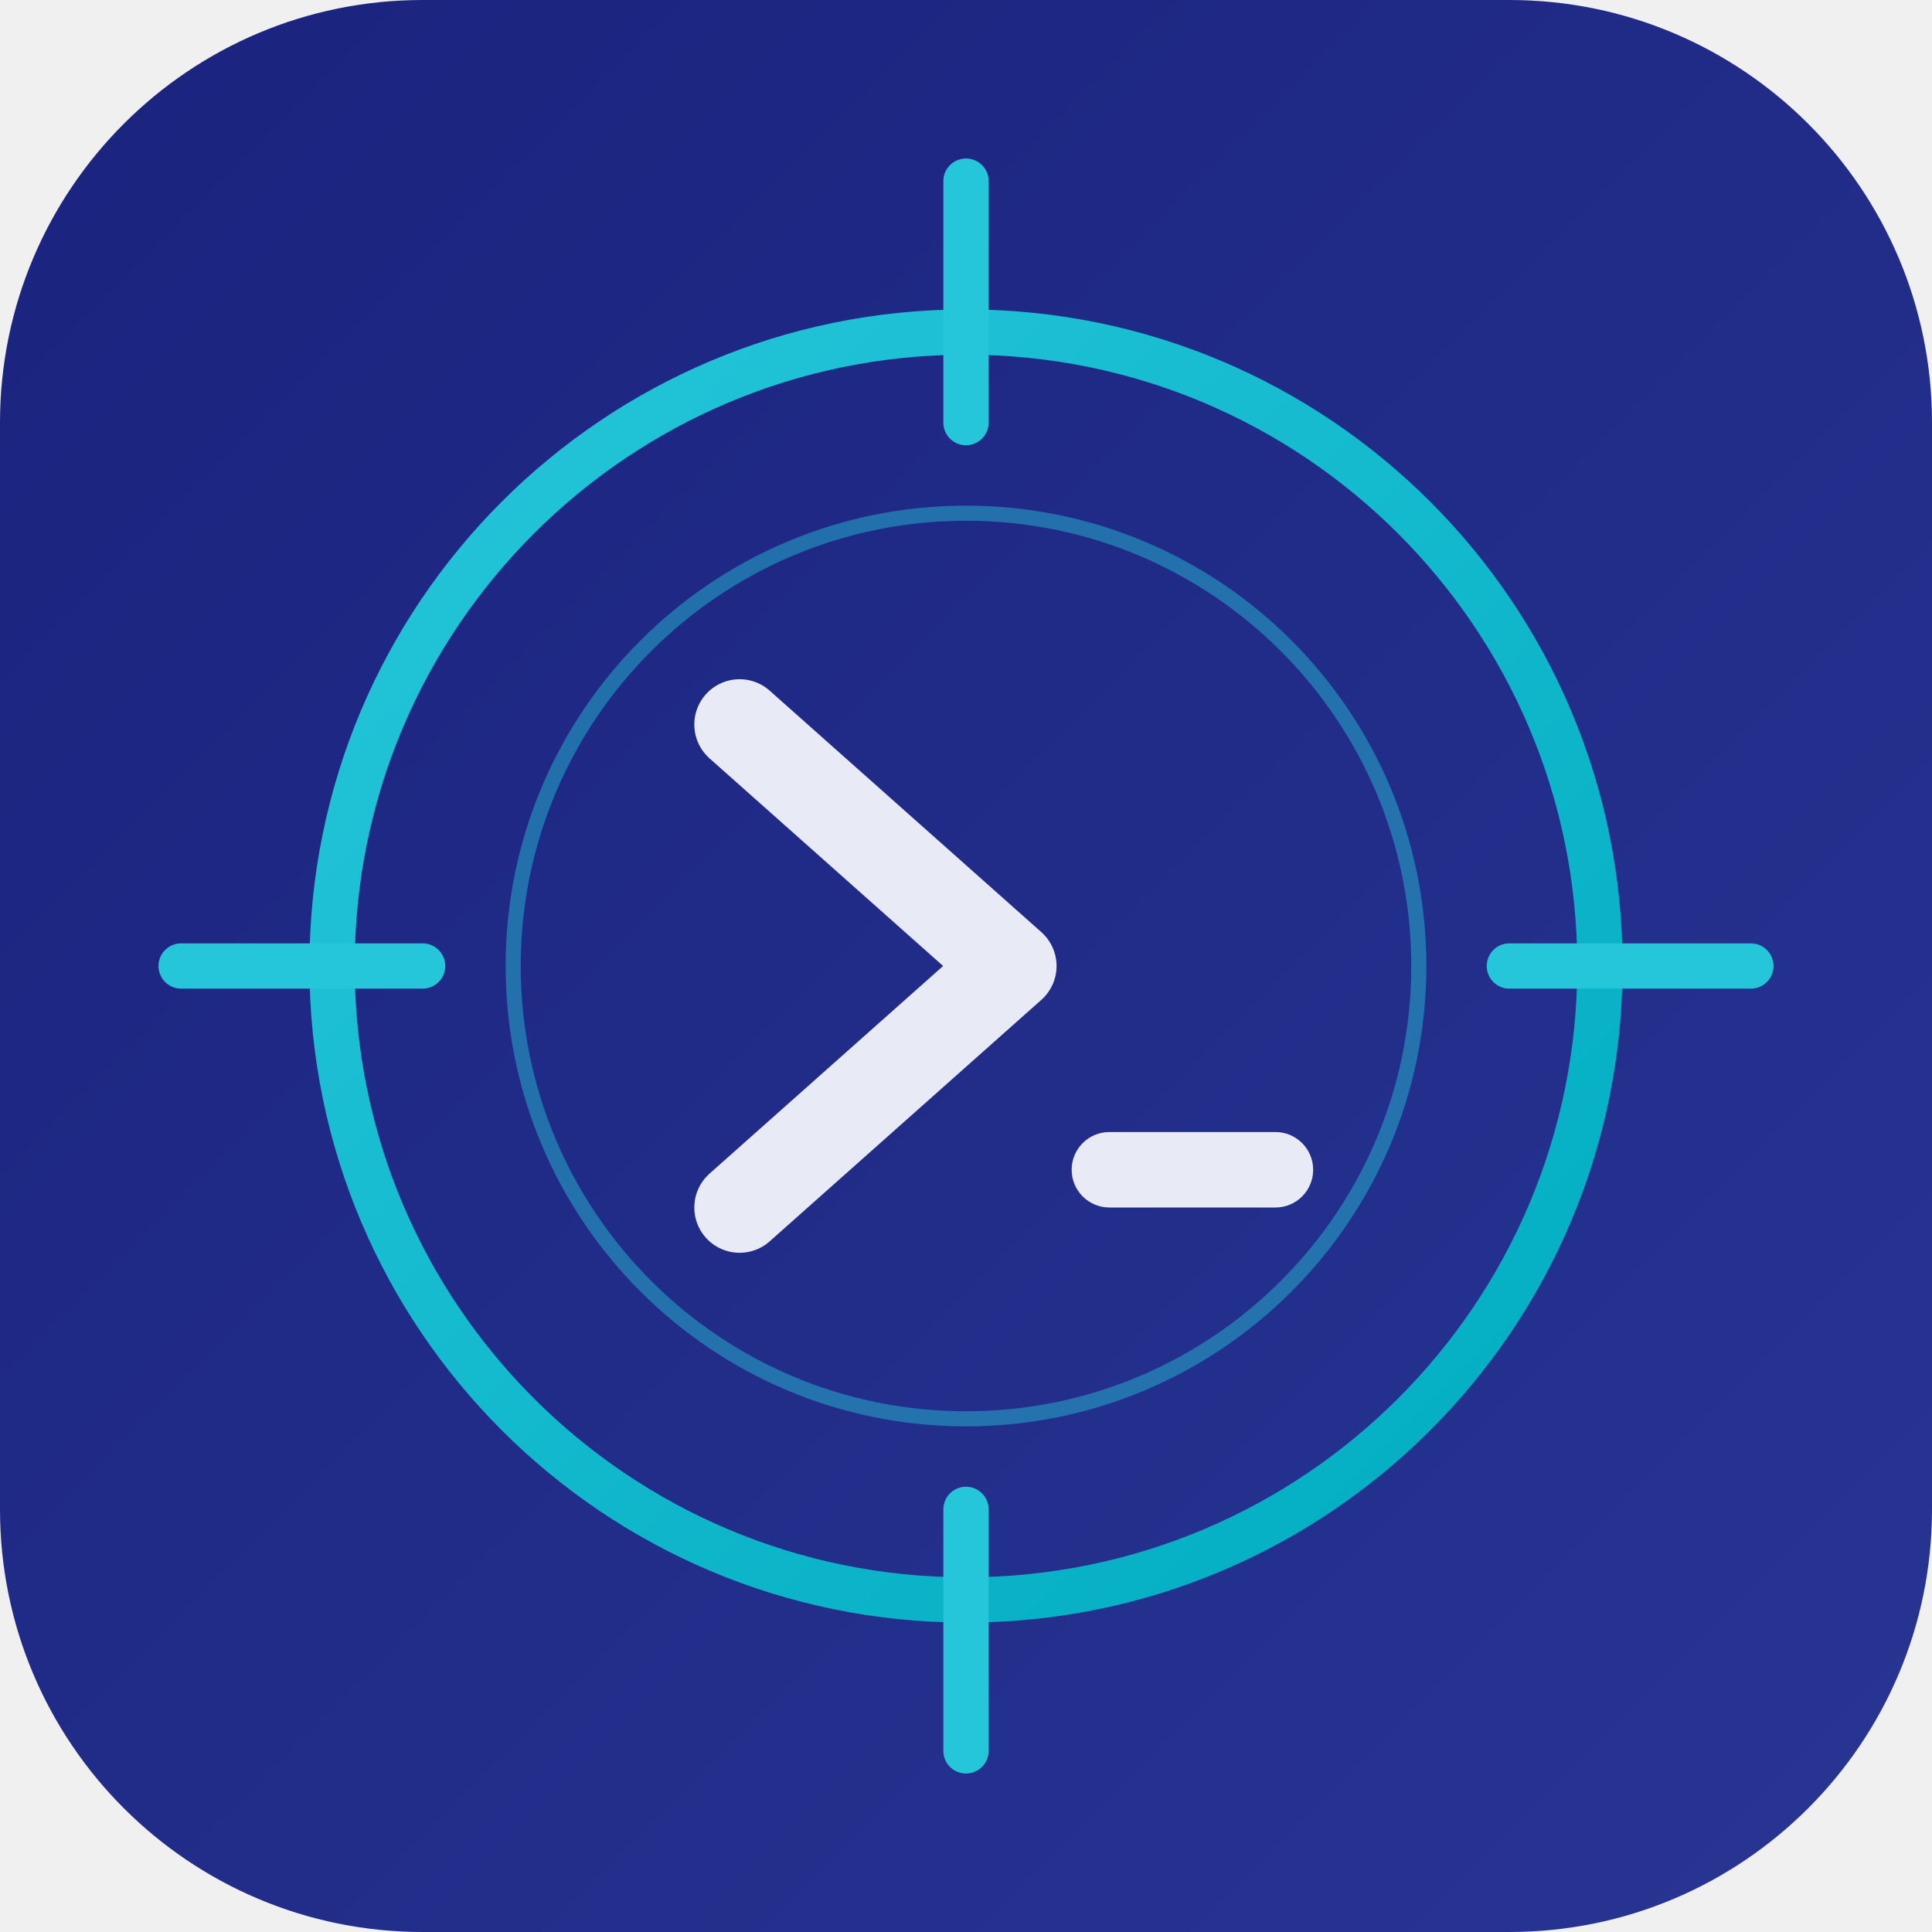
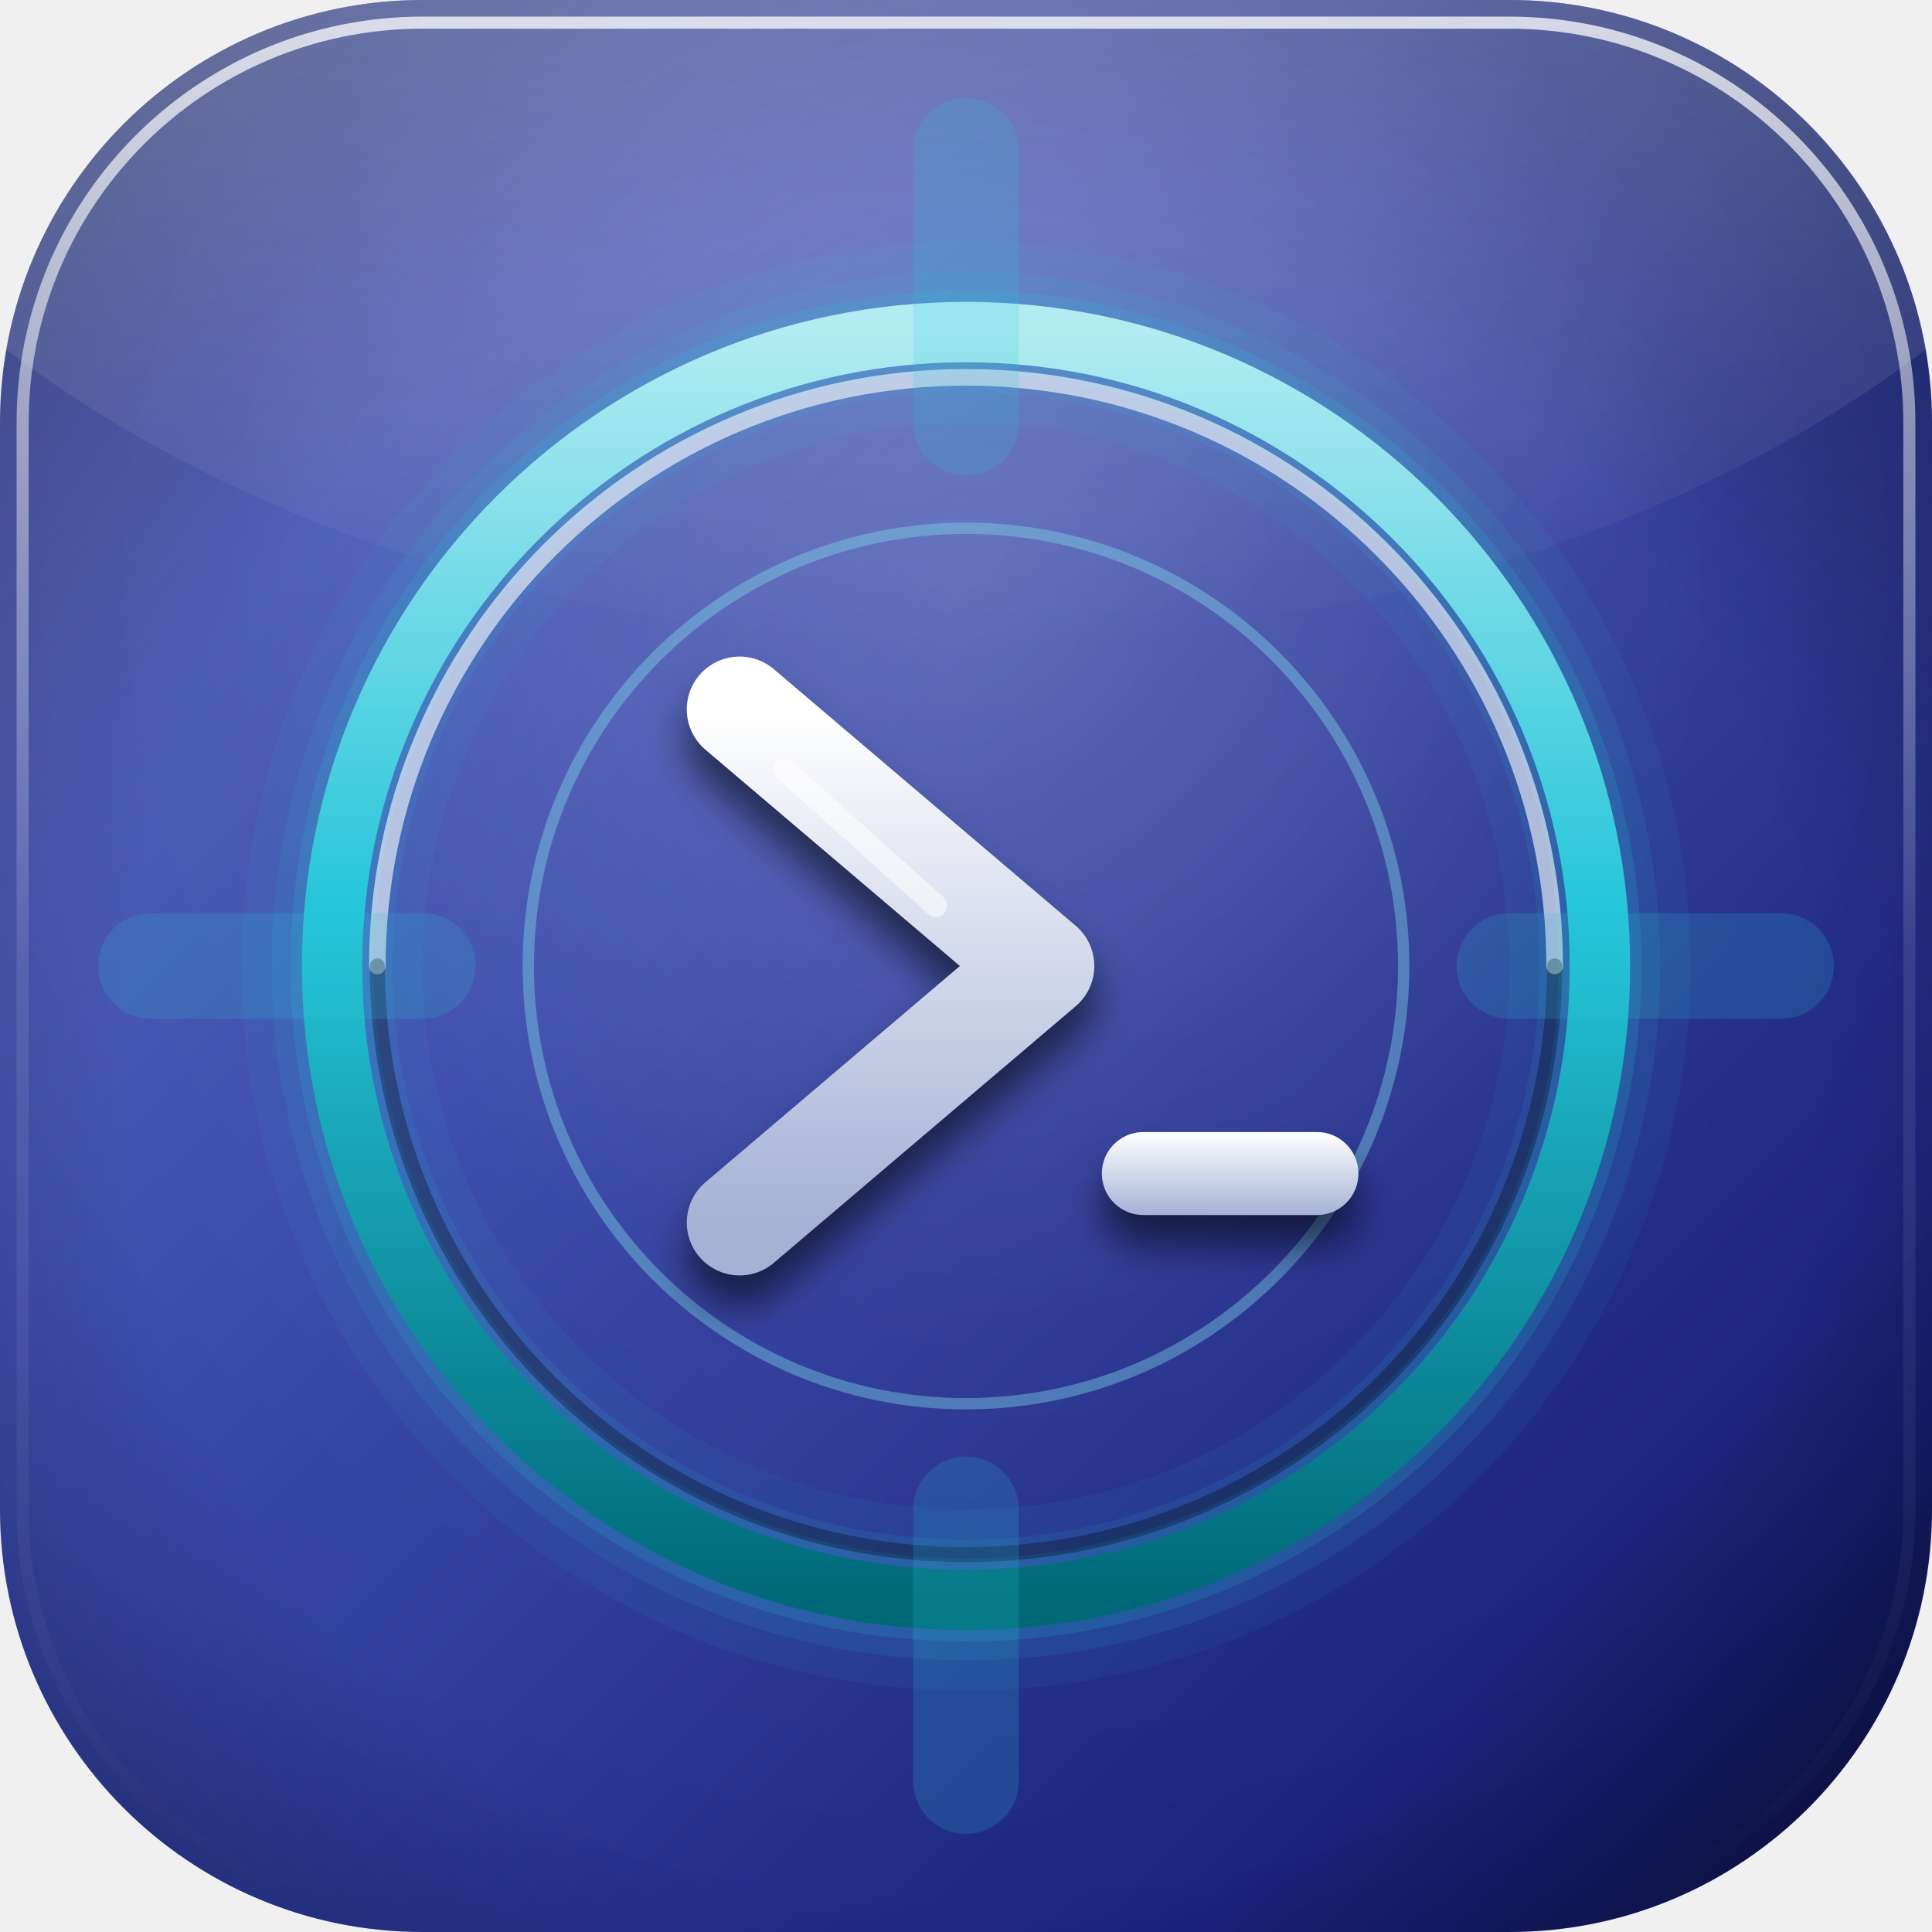
<svg xmlns="http://www.w3.org/2000/svg" viewBox="0 0 256 256" width="256" height="256" role="img" aria-label="Rosight logo">
  <defs>
-     <linearGradient id="bg" x1="0" y1="0" x2="1" y2="1">
-       <stop offset="0%" stop-color="#1a237e" />
-       <stop offset="100%" stop-color="#283593" />
+     <linearGradient id="body" x1="0" y1="0" x2="1" y2="1">
+       <stop offset="0%" stop-color="#5c6bc0" />
+       <stop offset="40%" stop-color="#3949ab" />
+       <stop offset="80%" stop-color="#1a237e" />
+       <stop offset="100%" stop-color="#0d1145" />
    </linearGradient>
-     <linearGradient id="ring" x1="0" y1="0" x2="1" y2="1">
-       <stop offset="0%" stop-color="#26c6da" />
-       <stop offset="100%" stop-color="#00acc1" />
+     <radialGradient id="centerLight" cx="50%" cy="30%" r="70%">
+       <stop offset="0%" stop-color="#ffffff" stop-opacity="0.20" />
+       <stop offset="55%" stop-color="#ffffff" stop-opacity="0.03" />
+       <stop offset="100%" stop-color="#ffffff" stop-opacity="0" />
+     </radialGradient>
+     <radialGradient id="vignette" cx="50%" cy="55%" r="75%">
+       <stop offset="58%" stop-color="#000000" stop-opacity="0" />
+       <stop offset="100%" stop-color="#000000" stop-opacity="0.45" />
+     </radialGradient>
+     <linearGradient id="topGloss" x1="0.5" y1="0" x2="0.5" y2="1">
+       <stop offset="0%" stop-color="#ffffff" stop-opacity="0.55" />
+       <stop offset="100%" stop-color="#ffffff" stop-opacity="0" />
    </linearGradient>
+     <linearGradient id="ringGrad" x1="0.5" y1="0" x2="0.5" y2="1">
+       <stop offset="0%" stop-color="#b2ebf2" />
+       <stop offset="45%" stop-color="#26c6da" />
+       <stop offset="100%" stop-color="#006978" />
+     </linearGradient>
+     <linearGradient id="glyphGrad" x1="0.5" y1="0" x2="0.5" y2="1">
+       <stop offset="0%" stop-color="#ffffff" />
+       <stop offset="100%" stop-color="#a6b1d6" />
+     </linearGradient>
+     <linearGradient id="rimBevel" x1="0.5" y1="0" x2="0.5" y2="1">
+       <stop offset="0%" stop-color="#ffffff" stop-opacity="0.75" />
+       <stop offset="50%" stop-color="#ffffff" stop-opacity="0.10" />
+       <stop offset="100%" stop-color="#ffffff" stop-opacity="0" />
+     </linearGradient>
+     <filter id="softBlur" x="-30%" y="-30%" width="160%" height="160%">
+       <feGaussianBlur stdDeviation="2.5" />
+     </filter>
+     <clipPath id="bodyClip">
+       <rect x="0" y="0" width="256" height="256" rx="56" ry="56" />
+     </clipPath>
  </defs>
-   <rect width="256" height="256" rx="56" ry="56" fill="url(#bg)" />
-   <circle cx="128" cy="128" r="84" fill="none" stroke="url(#ring)" stroke-width="6" />
-   <circle cx="128" cy="128" r="60" fill="none" stroke="#26c6da" stroke-width="2" opacity="0.45" />
-   <line x1="128" y1="24" x2="128" y2="56" stroke="#26c6da" stroke-width="6" stroke-linecap="round" />
-   <line x1="128" y1="200" x2="128" y2="232" stroke="#26c6da" stroke-width="6" stroke-linecap="round" />
-   <line x1="24" y1="128" x2="56" y2="128" stroke="#26c6da" stroke-width="6" stroke-linecap="round" />
-   <line x1="200" y1="128" x2="232" y2="128" stroke="#26c6da" stroke-width="6" stroke-linecap="round" />
-   <polyline points="98,96 134,128 98,160" fill="none" stroke="#e8eaf6" stroke-width="12" stroke-linecap="round" stroke-linejoin="round" />
-   <rect x="142" y="150" width="32" height="10" rx="5" ry="5" fill="#e8eaf6" />
+   <rect x="0" y="0" width="256" height="256" rx="56" ry="56" fill="url(#body)" />
+   <g clip-path="url(#bodyClip)">
+     <rect x="0" y="0" width="256" height="256" fill="url(#vignette)" />
+     <rect x="0" y="0" width="256" height="256" fill="url(#centerLight)" />
+     <ellipse cx="128" cy="-30" rx="170" ry="115" fill="url(#topGloss)" />
+     <circle cx="128" cy="128" r="84" fill="none" stroke="#26c6da" stroke-width="24" opacity="0.06" />
+     <circle cx="128" cy="128" r="84" fill="none" stroke="#26c6da" stroke-width="16" opacity="0.10" />
+     <circle cx="128" cy="128" r="84" fill="none" stroke="#26c6da" stroke-width="11" opacity="0.16" />
+     <circle cx="128" cy="128" r="84" fill="none" stroke="url(#ringGrad)" stroke-width="8" />
+     <path d="M 50 128 A 78 78 0 0 1 206 128" fill="none" stroke="#ffffff" stroke-width="2.2" opacity="0.6" stroke-linecap="round" />
+     <path d="M 206 128 A 78 78 0 0 1 50 128" fill="none" stroke="#000000" stroke-width="2" opacity="0.30" stroke-linecap="round" />
+     <circle cx="128" cy="128" r="58" fill="none" stroke="#80deea" stroke-width="1.5" opacity="0.40" />
+     <line x1="128" y1="20" x2="128" y2="56" stroke="#26c6da" stroke-width="14" stroke-linecap="round" opacity="0.18" />
+     <line x1="128" y1="200" x2="128" y2="236" stroke="#26c6da" stroke-width="14" stroke-linecap="round" opacity="0.18" />
+     <line x1="20" y1="128" x2="56" y2="128" stroke="#26c6da" stroke-width="14" stroke-linecap="round" opacity="0.18" />
+     <line x1="200" y1="128" x2="236" y2="128" stroke="#26c6da" stroke-width="14" stroke-linecap="round" opacity="0.18" />
+     <line x1="128" y1="20" x2="128" y2="56" stroke="url(#ringGrad)" stroke-width="6" stroke-linecap="round" />
+     <line x1="128" y1="200" x2="128" y2="236" stroke="url(#ringGrad)" stroke-width="6" stroke-linecap="round" />
+     <line x1="20" y1="128" x2="56" y2="128" stroke="url(#ringGrad)" stroke-width="6" stroke-linecap="round" />
+     <line x1="200" y1="128" x2="236" y2="128" stroke="url(#ringGrad)" stroke-width="6" stroke-linecap="round" />
+     <g transform="translate(0,4)" opacity="0.55" filter="url(#softBlur)">
+       <polyline points="98,94 138,128 98,162" fill="none" stroke="#000000" stroke-width="14" stroke-linecap="round" stroke-linejoin="round" />
+       <rect x="146" y="150" width="34" height="11" rx="5.5" ry="5.5" fill="#000000" />
+     </g>
+     <polyline points="98,94 138,128 98,162" fill="none" stroke="url(#glyphGrad)" stroke-width="14" stroke-linecap="round" stroke-linejoin="round" />
+     <rect x="146" y="150" width="34" height="11" rx="5.5" ry="5.5" fill="url(#glyphGrad)" />
+     <path d="M 104 102 L 124 120" stroke="#ffffff" stroke-width="3" stroke-linecap="round" opacity="0.55" />
+     <rect x="3" y="3" width="250" height="250" rx="53" ry="53" fill="none" stroke="url(#rimBevel)" stroke-width="1.6" />
+   </g>
</svg>
